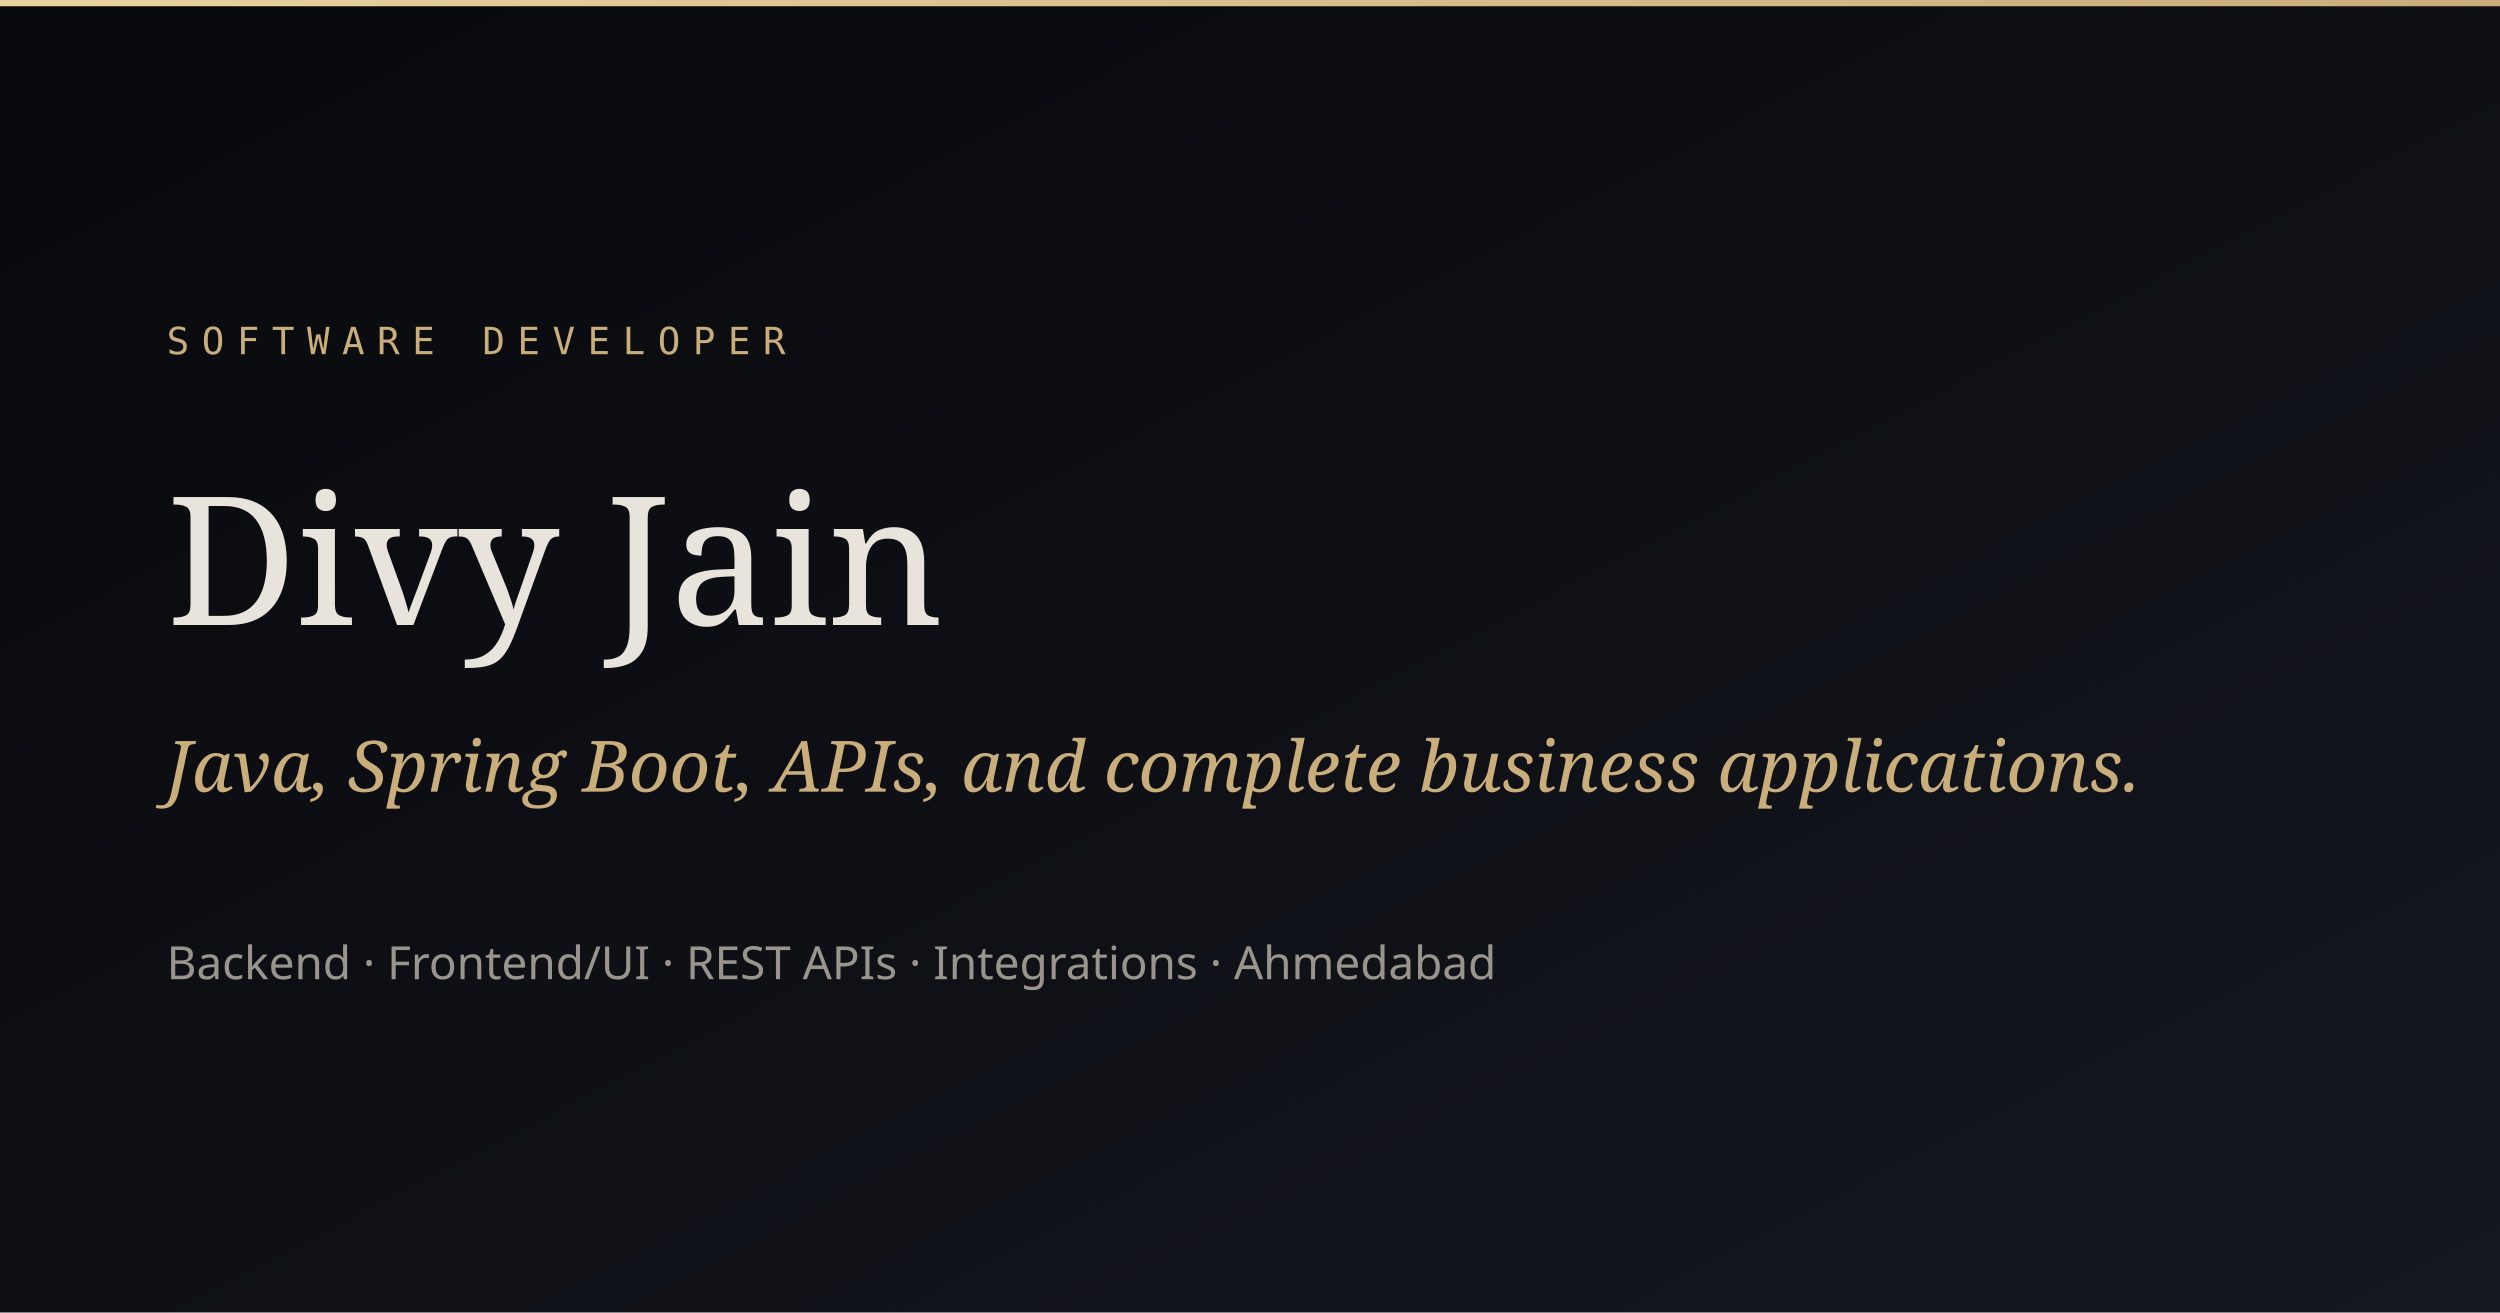
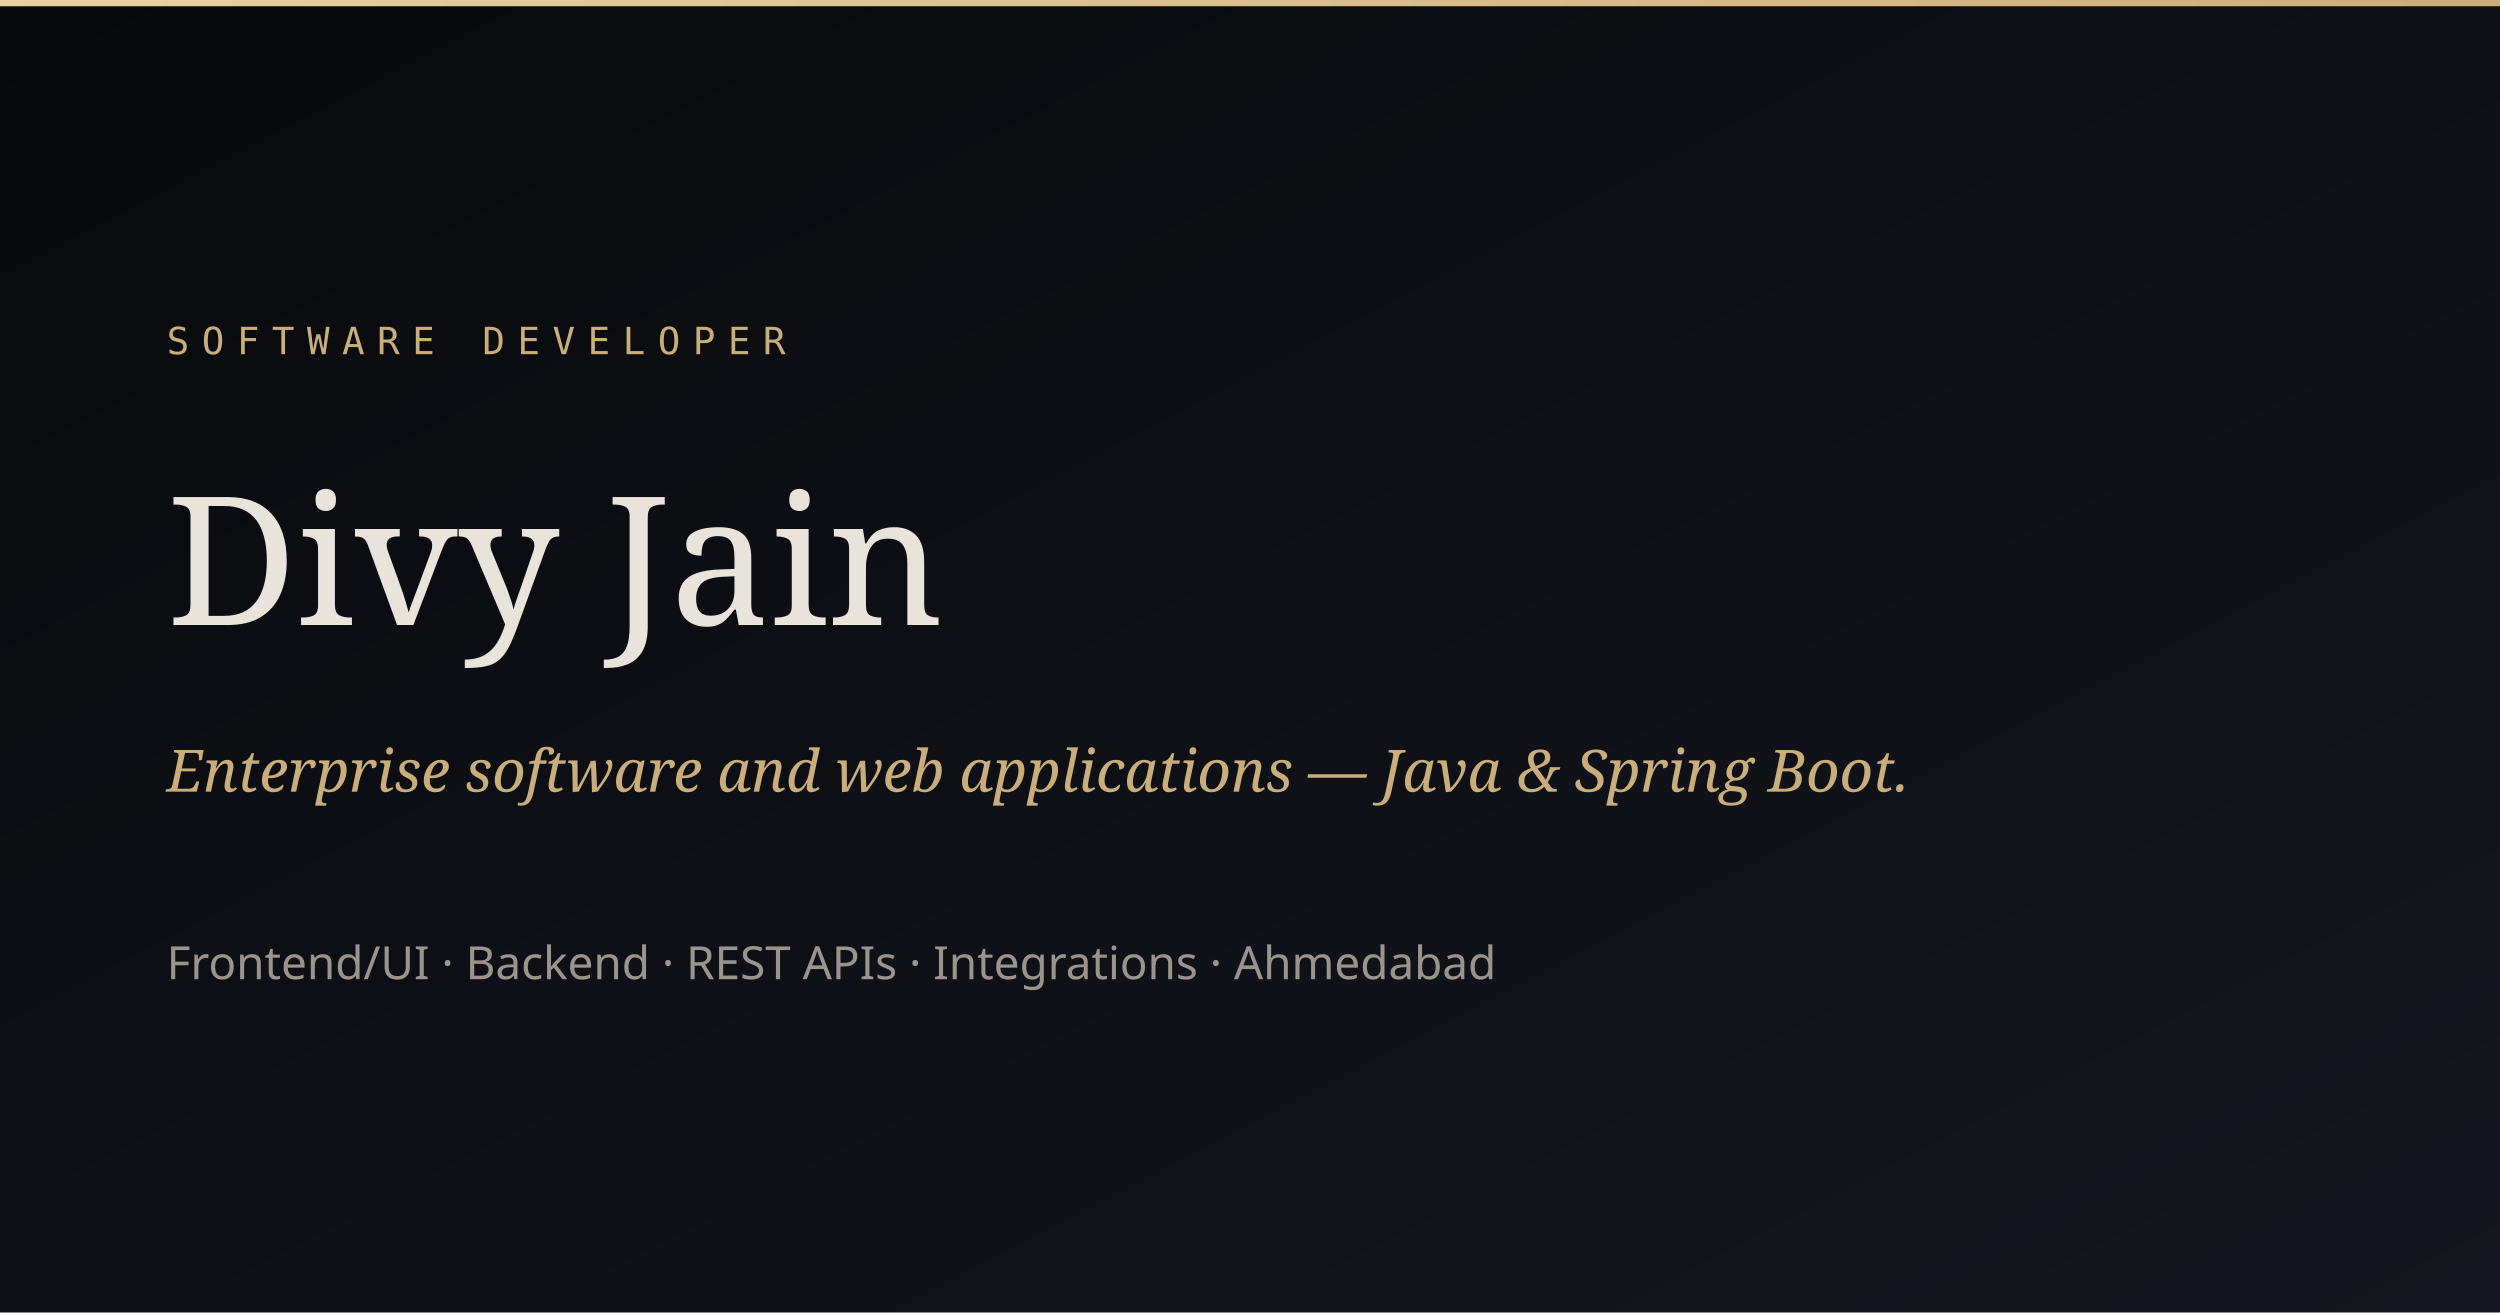
<svg xmlns="http://www.w3.org/2000/svg" viewBox="0 0 1200 630">
  <defs>
    <linearGradient id="bg" x1="0%" y1="0%" x2="100%" y2="100%">
      <stop offset="0%" stop-color="#08090c" />
      <stop offset="100%" stop-color="#14171f" />
    </linearGradient>
    <linearGradient id="gold" x1="0%" y1="0%" x2="100%" y2="0%">
      <stop offset="0%" stop-color="#e8d2a0" />
      <stop offset="100%" stop-color="#c9ae7c" />
    </linearGradient>
  </defs>
  <rect width="1200" height="630" fill="url(#bg)" />
  <rect x="0" y="0" width="1200" height="3" fill="url(#gold)" />
  <text x="80" y="170" font-family="ui-monospace, monospace" font-size="18" letter-spacing="6" fill="#c9ae7c">SOFTWARE DEVELOPER</text>
  <text x="80" y="300" font-family="Georgia, serif" font-size="86" fill="#e8e4dc">Divy Jain</text>
-   <text x="80" y="380" font-family="Georgia, serif" font-size="34" font-style="italic" fill="#c9ae7c">Java, Spring Boot, APIs, and complete business applications.</text>
-   <text x="80" y="470" font-family="sans-serif" font-size="22" fill="#9a958c">Backend · Frontend/UI · REST APIs · Integrations · Ahmedabad</text>
+   <text x="80" y="380" font-family="Georgia, serif" font-size="28" font-style="italic" fill="#c9ae7c">Enterprise software and web applications — Java &amp; Spring Boot.</text>
+   <text x="80" y="470" font-family="sans-serif" font-size="22" fill="#9a958c">Frontend/UI · Backend · REST APIs · Integrations · Ahmedabad</text>
</svg>
